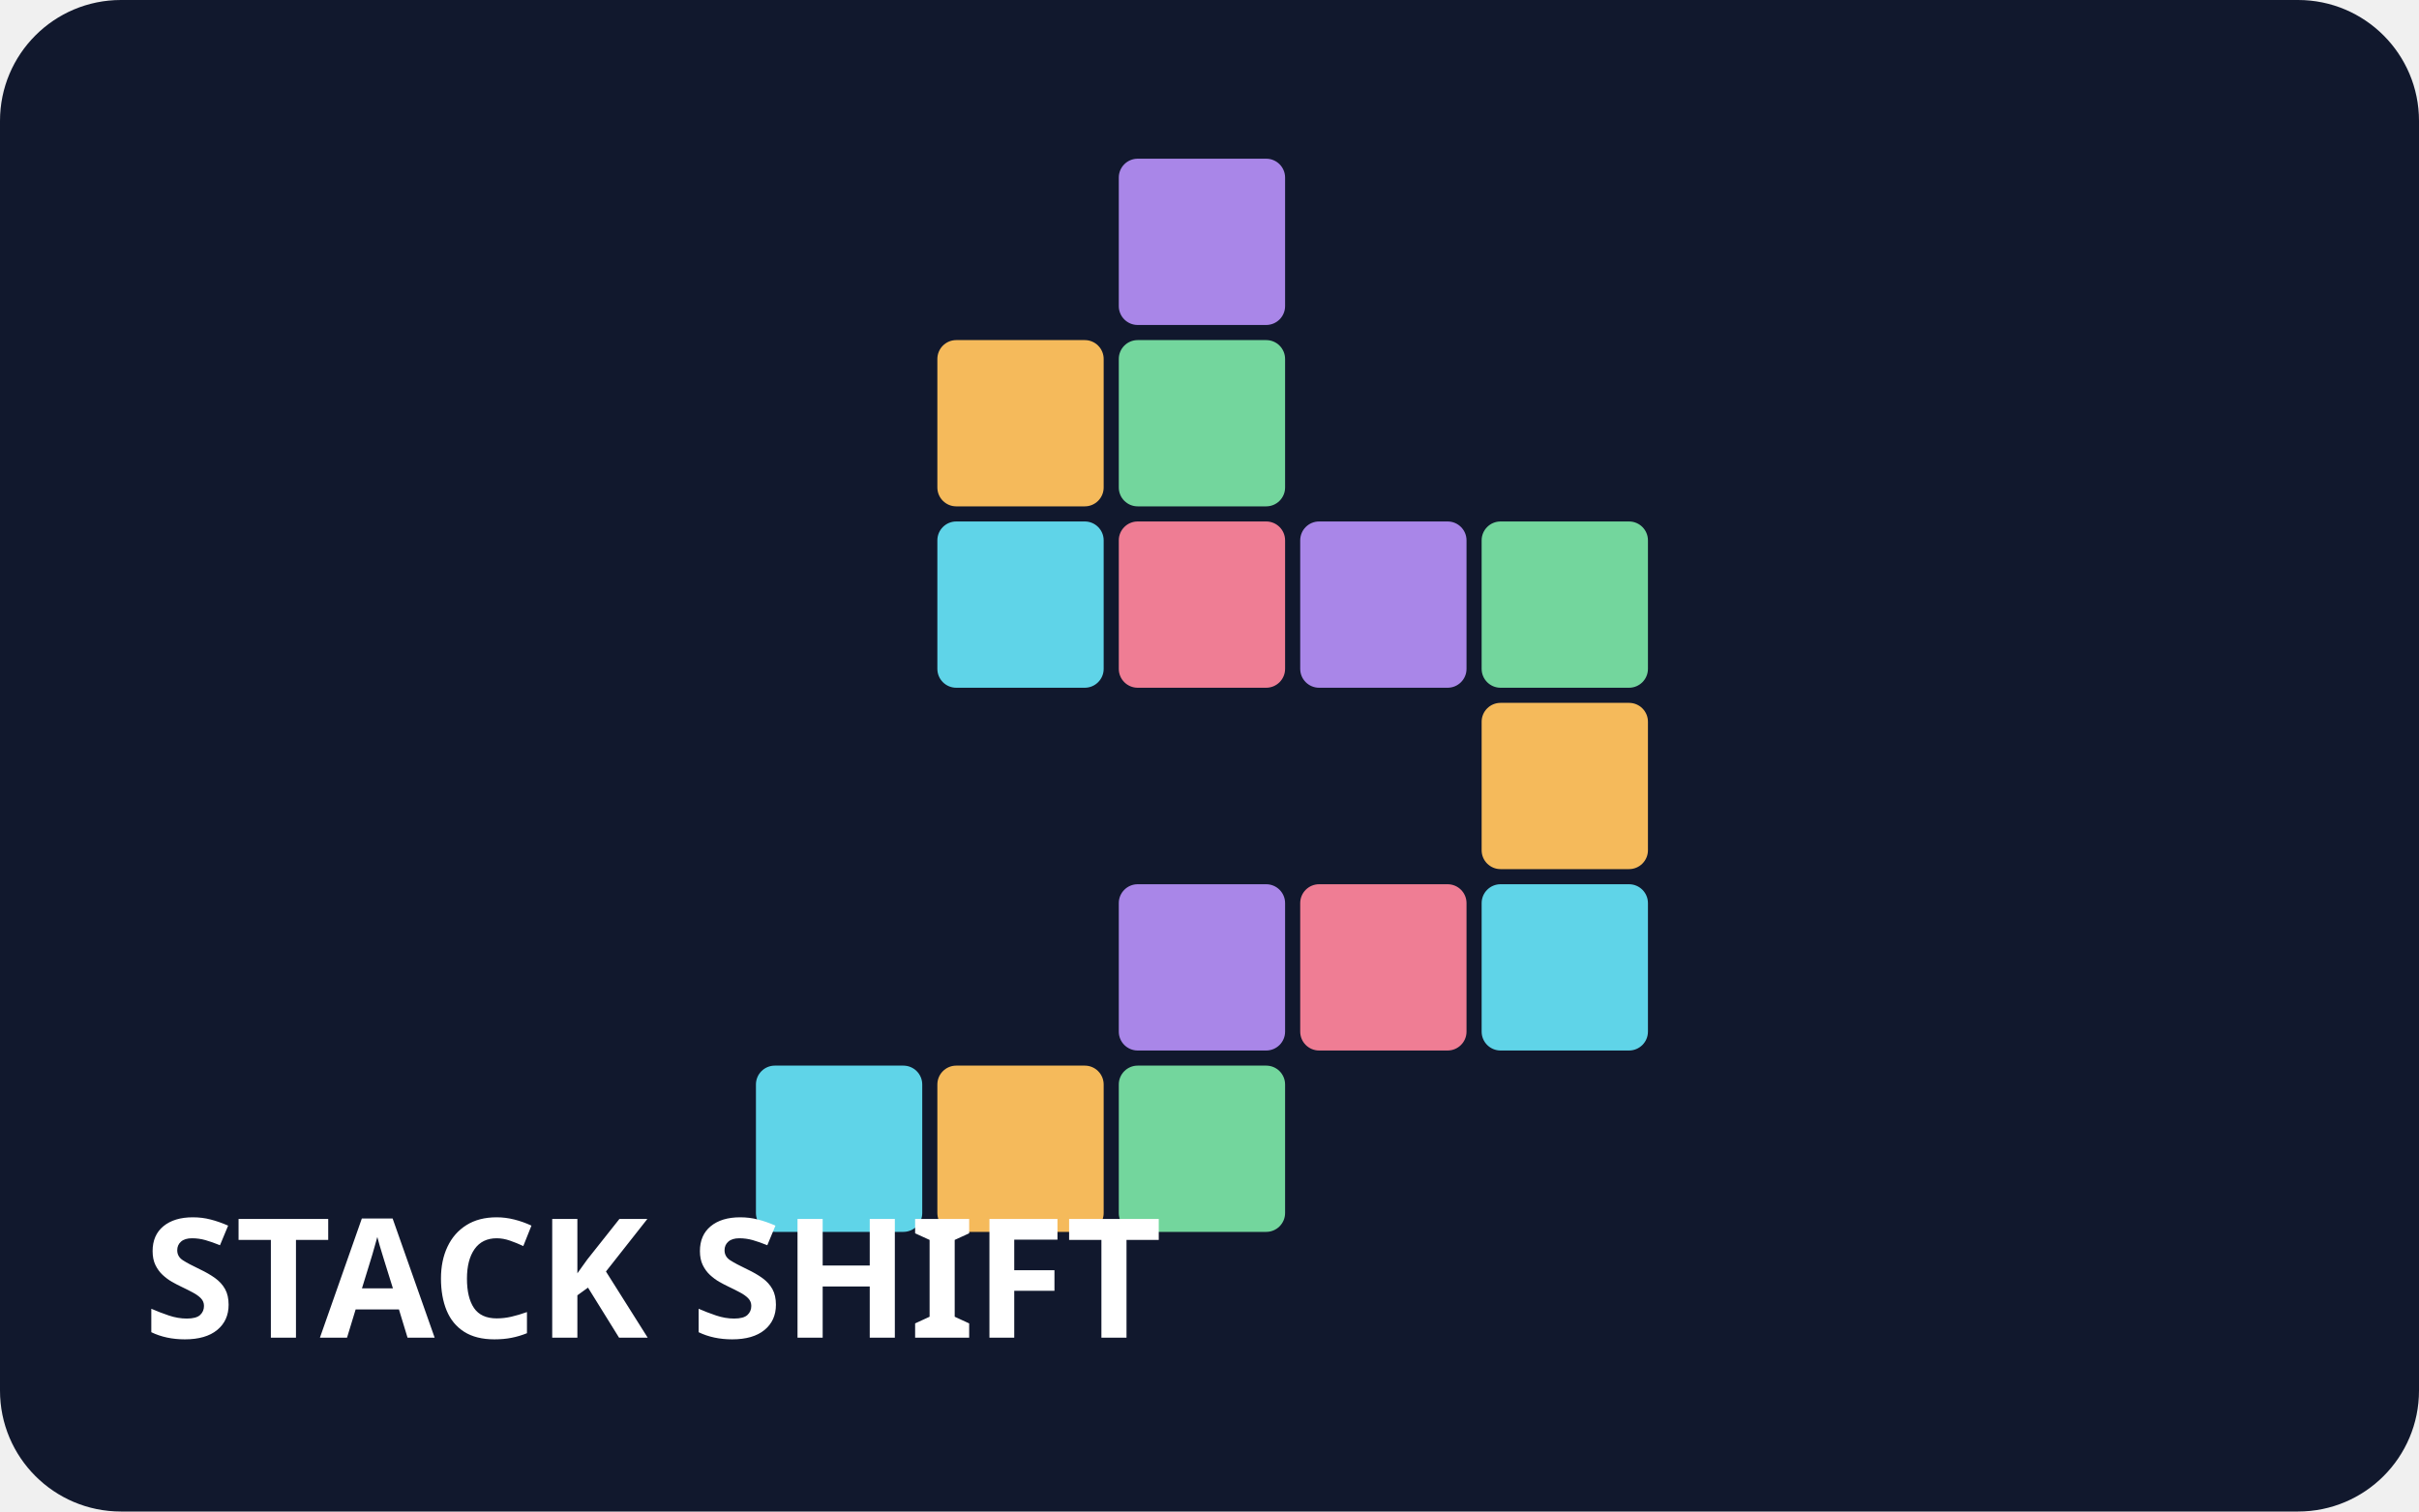
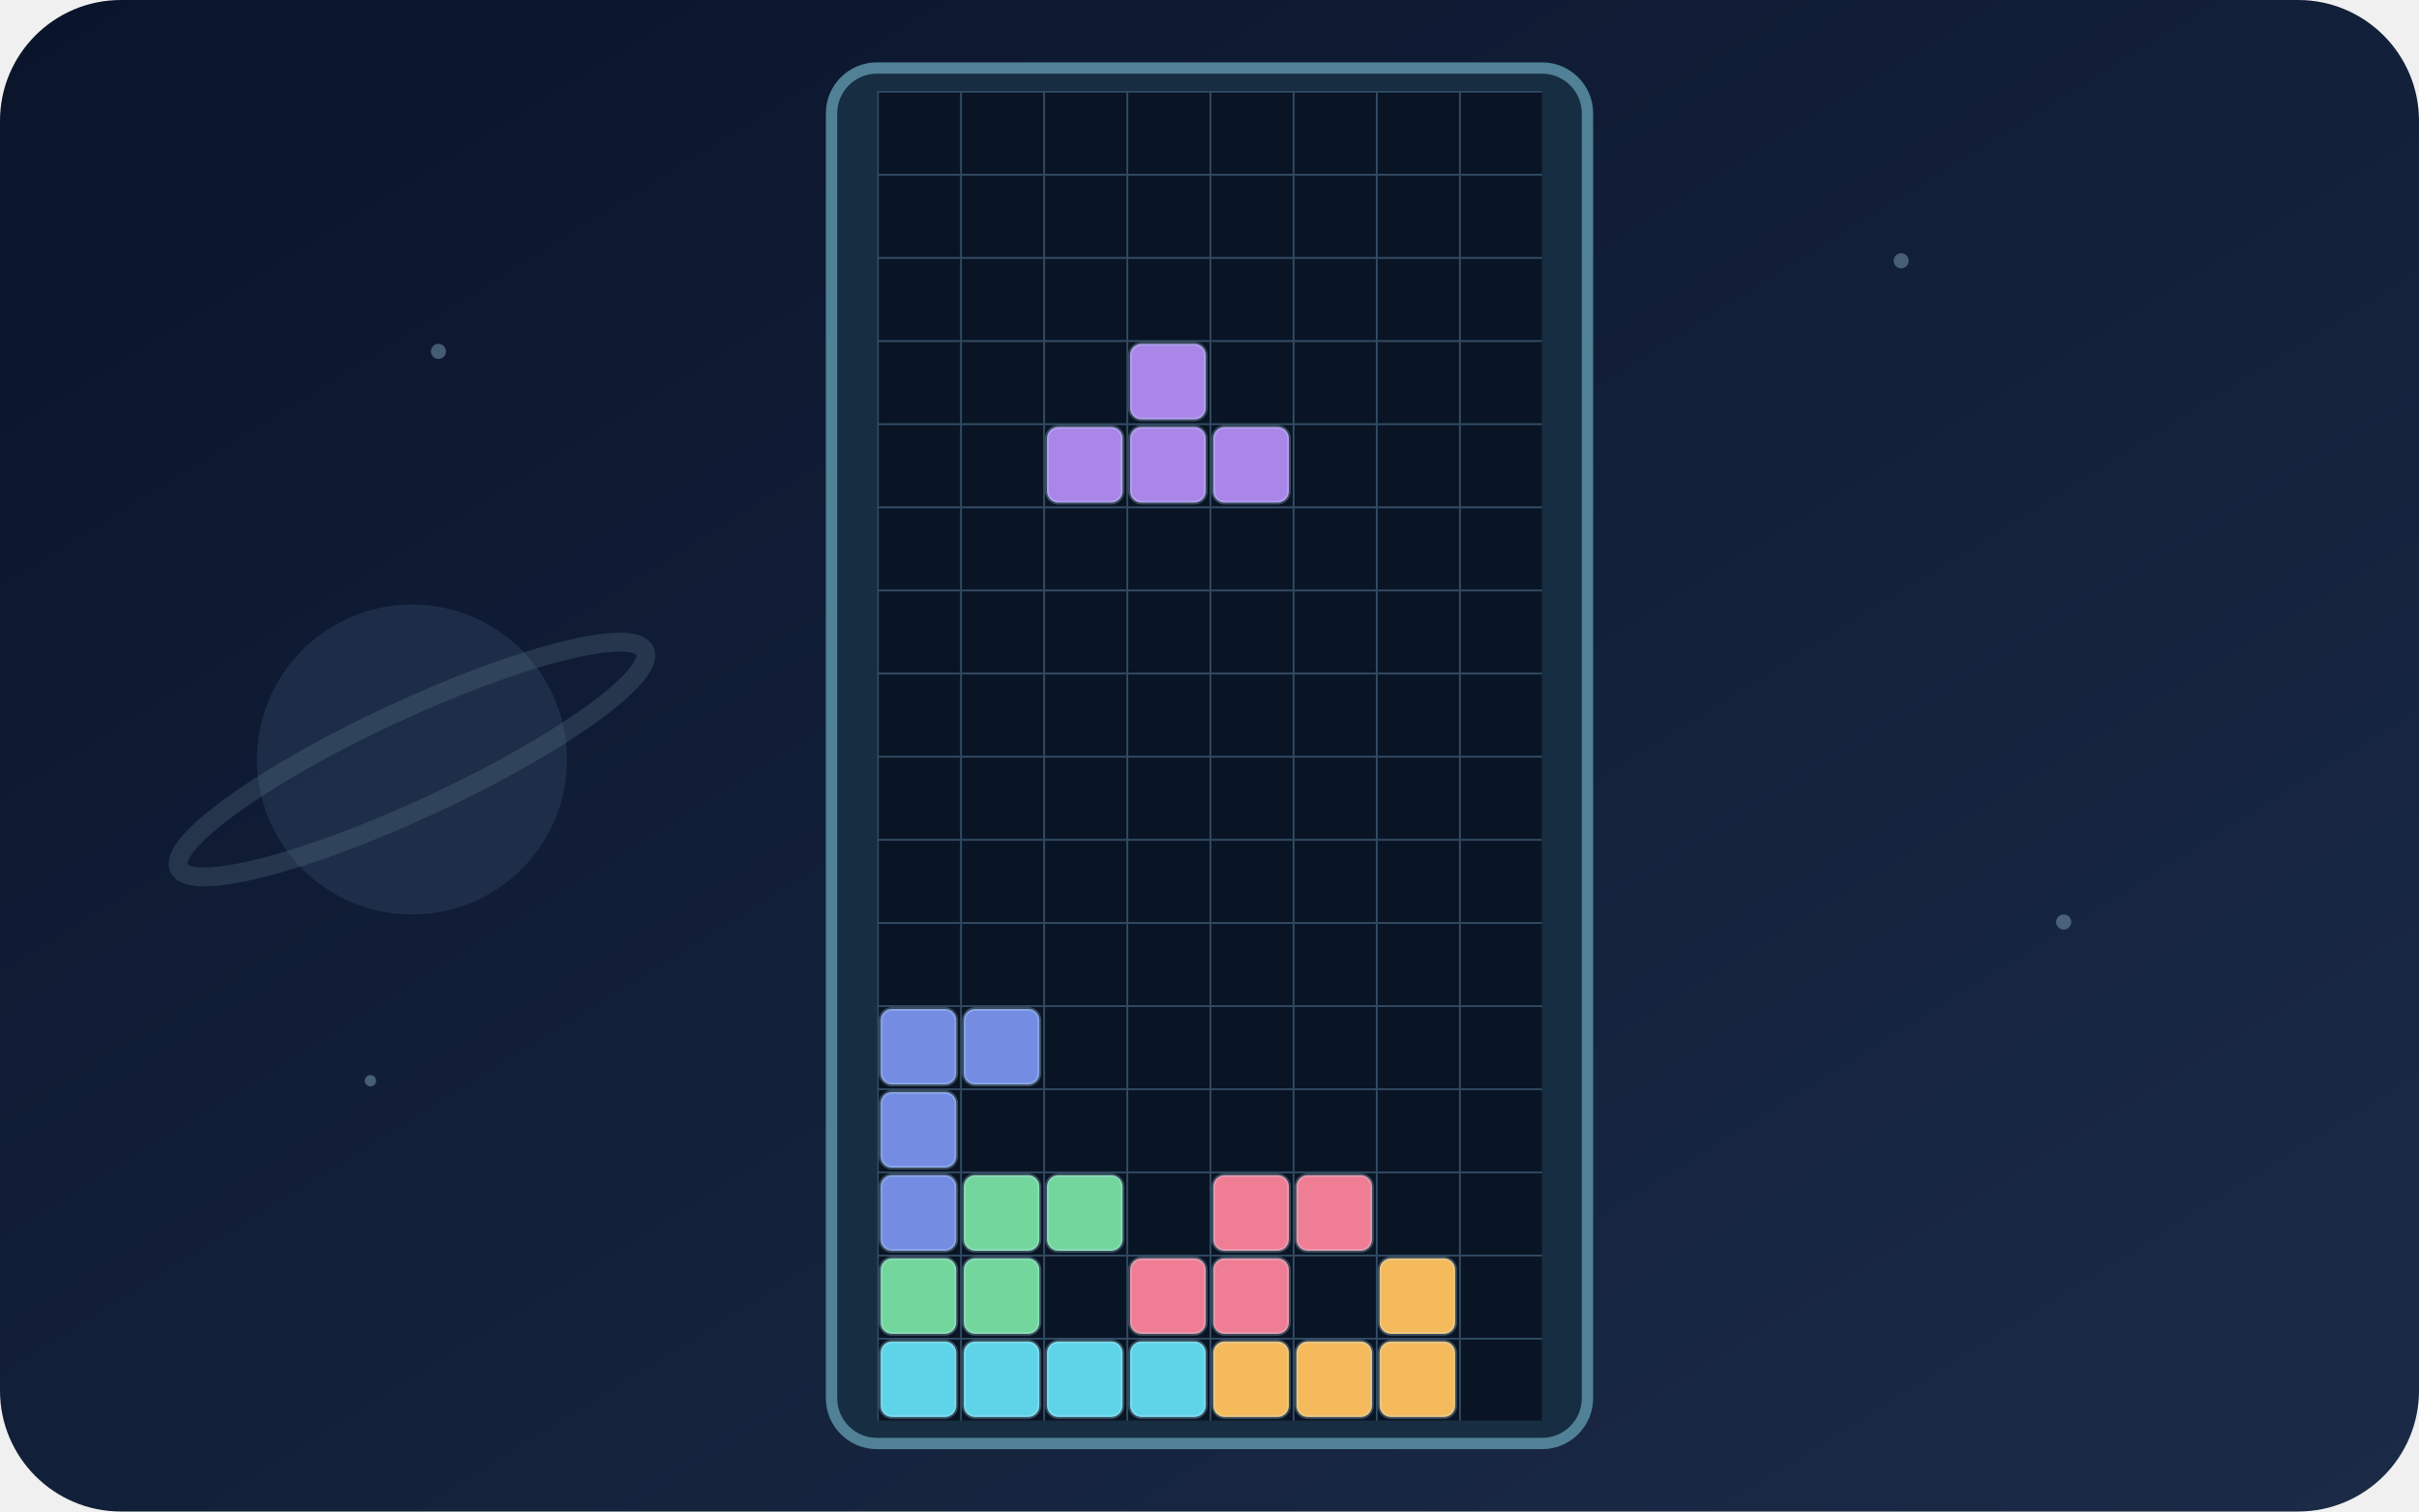
<svg xmlns="http://www.w3.org/2000/svg" viewBox="0 0 640 400">
-   <rect width="640" height="400" rx="32" fill="#11182d" />
-   <g transform="translate(200 42)">
-     <rect x="0" y="240" width="44" height="44" rx="5" fill="#5fd4e8" />
-     <rect x="48" y="240" width="44" height="44" rx="5" fill="#f5ba5b" />
-     <rect x="96" y="240" width="44" height="44" rx="5" fill="#73d69d" />
-     <rect x="96" y="192" width="44" height="44" rx="5" fill="#a986e8" />
-     <rect x="144" y="192" width="44" height="44" rx="5" fill="#ef7d94" />
-     <rect x="192" y="192" width="44" height="44" rx="5" fill="#5fd4e8" />
-     <rect x="192" y="144" width="44" height="44" rx="5" fill="#f5ba5b" />
-     <rect x="192" y="96" width="44" height="44" rx="5" fill="#73d69d" />
-     <rect x="144" y="96" width="44" height="44" rx="5" fill="#a986e8" />
-     <rect x="96" y="96" width="44" height="44" rx="5" fill="#ef7d94" />
-     <rect x="48" y="96" width="44" height="44" rx="5" fill="#5fd4e8" />
-     <rect x="48" y="48" width="44" height="44" rx="5" fill="#f5ba5b" />
-     <rect x="96" y="48" width="44" height="44" rx="5" fill="#73d69d" />
-     <rect x="96" y="0" width="44" height="44" rx="5" fill="#a986e8" />
+   <defs>
+     <linearGradient id="space" x2="1" y2="1">
+       <stop stop-color="#0a142b" />
+       <stop offset="1" stop-color="#1b2b47" />
+     </linearGradient>
+     <pattern id="grid" x="232" y="24" width="22" height="22" patternUnits="userSpaceOnUse">
+       <path d="M22 0H0V22" fill="none" stroke="#304960" stroke-width="1" />
+     </pattern>
+   </defs>
+   <rect width="640" height="400" rx="32" fill="url(#space)" />
+   <g fill="#add5ed" opacity=".35">
+     <circle cx="116" cy="93" r="2" />
+     <circle cx="503" cy="69" r="2" />
+     <circle cx="546" cy="244" r="2" />
+     <circle cx="98" cy="286" r="1.5" />
  </g>
-   <text x="38" y="354" font-size="44" font-family="system-ui" font-weight="900" fill="#fff">STACK SHIFT</text>
+   <circle cx="109" cy="201" r="41" fill="#253853" opacity=".65" />
+   <ellipse cx="109" cy="201" rx="68" ry="13" transform="rotate(-25 109 201)" fill="none" stroke="#658394" stroke-width="5" opacity=".25" />
+   <rect x="220" y="18" width="200" height="364" rx="12" fill="#172d41" stroke="#508196" stroke-width="3" />
+   <rect x="232" y="24" width="176" height="352" fill="#091424" />
+   <rect x="232" y="24" width="176" height="352" fill="url(#grid)" />
+   <g stroke="#c9f3ff" stroke-width="1" stroke-opacity=".25">
+     <g fill="#a986e8">
+       <rect x="299" y="91" width="20" height="20" rx="3" />
+       <rect x="277" y="113" width="20" height="20" rx="3" />
+       <rect x="299" y="113" width="20" height="20" rx="3" />
+       <rect x="321" y="113" width="20" height="20" rx="3" />
+     </g>
+     <g fill="#5fd4e8">
+       <rect x="233" y="355" width="20" height="20" rx="3" />
+       <rect x="255" y="355" width="20" height="20" rx="3" />
+       <rect x="277" y="355" width="20" height="20" rx="3" />
+       <rect x="299" y="355" width="20" height="20" rx="3" />
+     </g>
+     <g fill="#f5ba5b">
+       <rect x="321" y="355" width="20" height="20" rx="3" />
+       <rect x="343" y="355" width="20" height="20" rx="3" />
+       <rect x="365" y="355" width="20" height="20" rx="3" />
+       <rect x="365" y="333" width="20" height="20" rx="3" />
+     </g>
+     <g fill="#73d69d">
+       <rect x="233" y="333" width="20" height="20" rx="3" />
+       <rect x="255" y="333" width="20" height="20" rx="3" />
+       <rect x="255" y="311" width="20" height="20" rx="3" />
+       <rect x="277" y="311" width="20" height="20" rx="3" />
+     </g>
+     <g fill="#ef7d94">
+       <rect x="299" y="333" width="20" height="20" rx="3" />
+       <rect x="321" y="333" width="20" height="20" rx="3" />
+       <rect x="321" y="311" width="20" height="20" rx="3" />
+       <rect x="343" y="311" width="20" height="20" rx="3" />
+     </g>
+     <g fill="#748ce2">
+       <rect x="233" y="311" width="20" height="20" rx="3" />
+       <rect x="233" y="289" width="20" height="20" rx="3" />
+       <rect x="233" y="267" width="20" height="20" rx="3" />
+       <rect x="255" y="267" width="20" height="20" rx="3" />
+     </g>
+   </g>
</svg>
